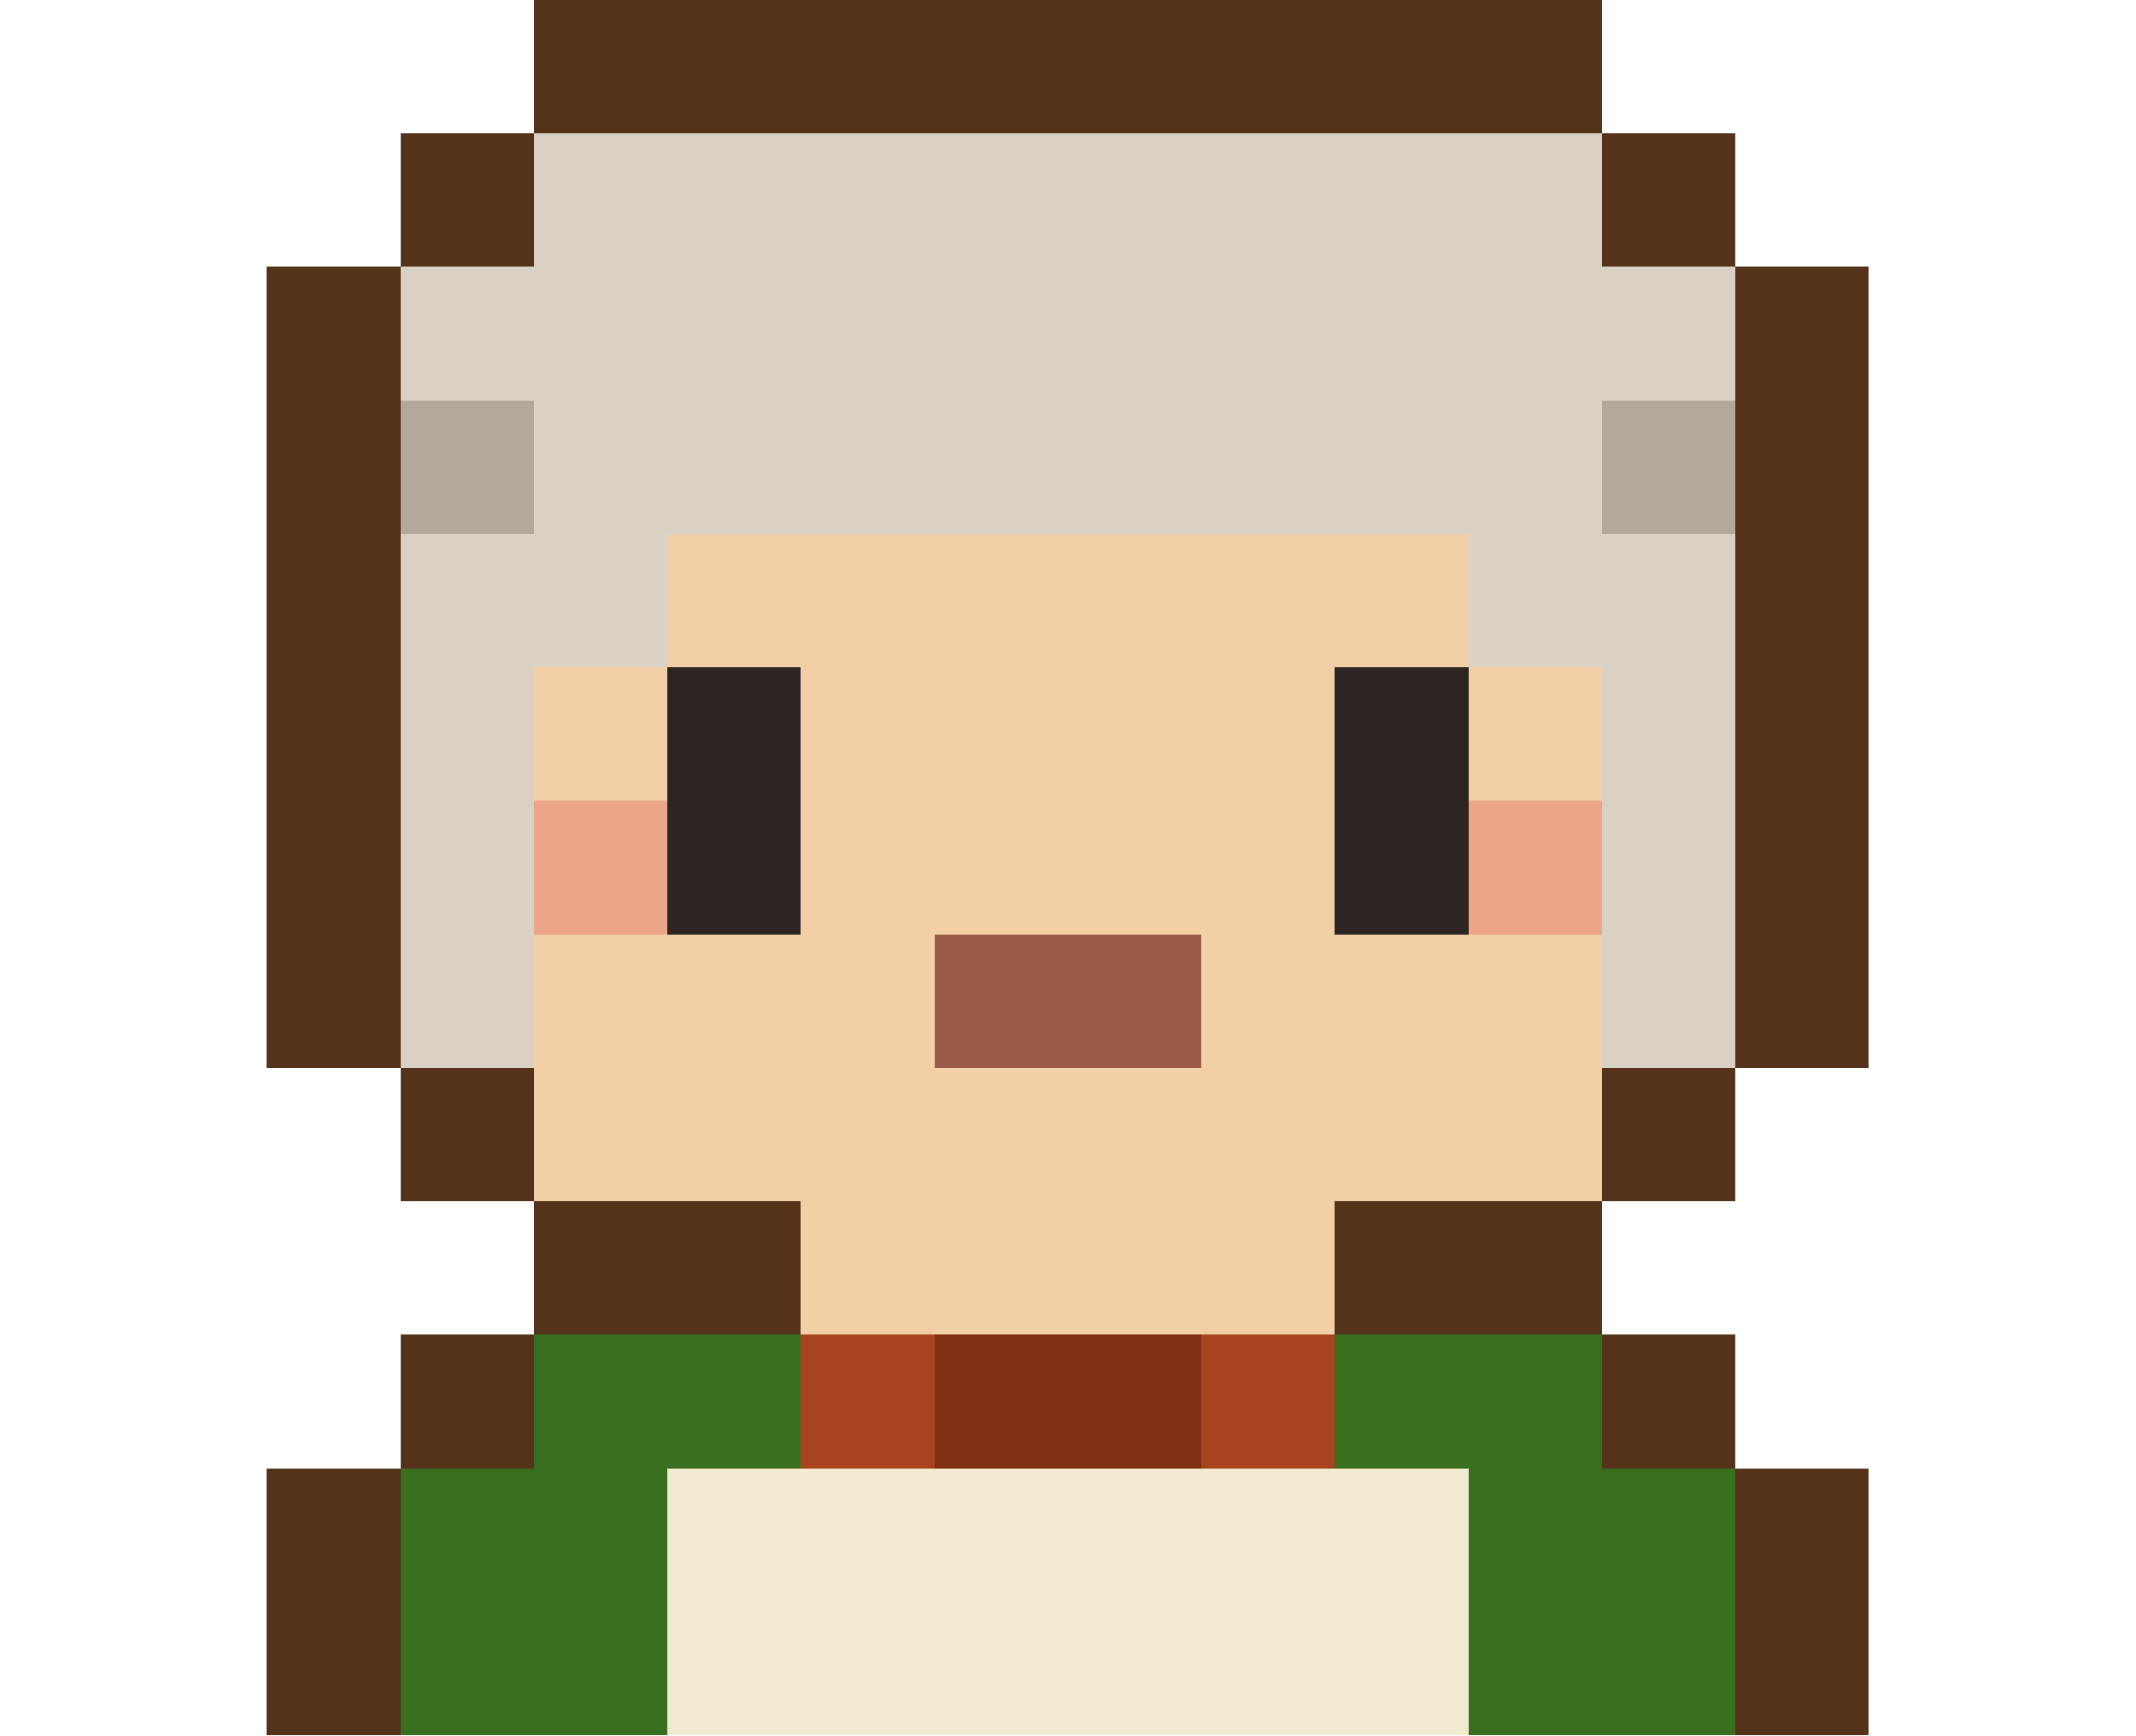
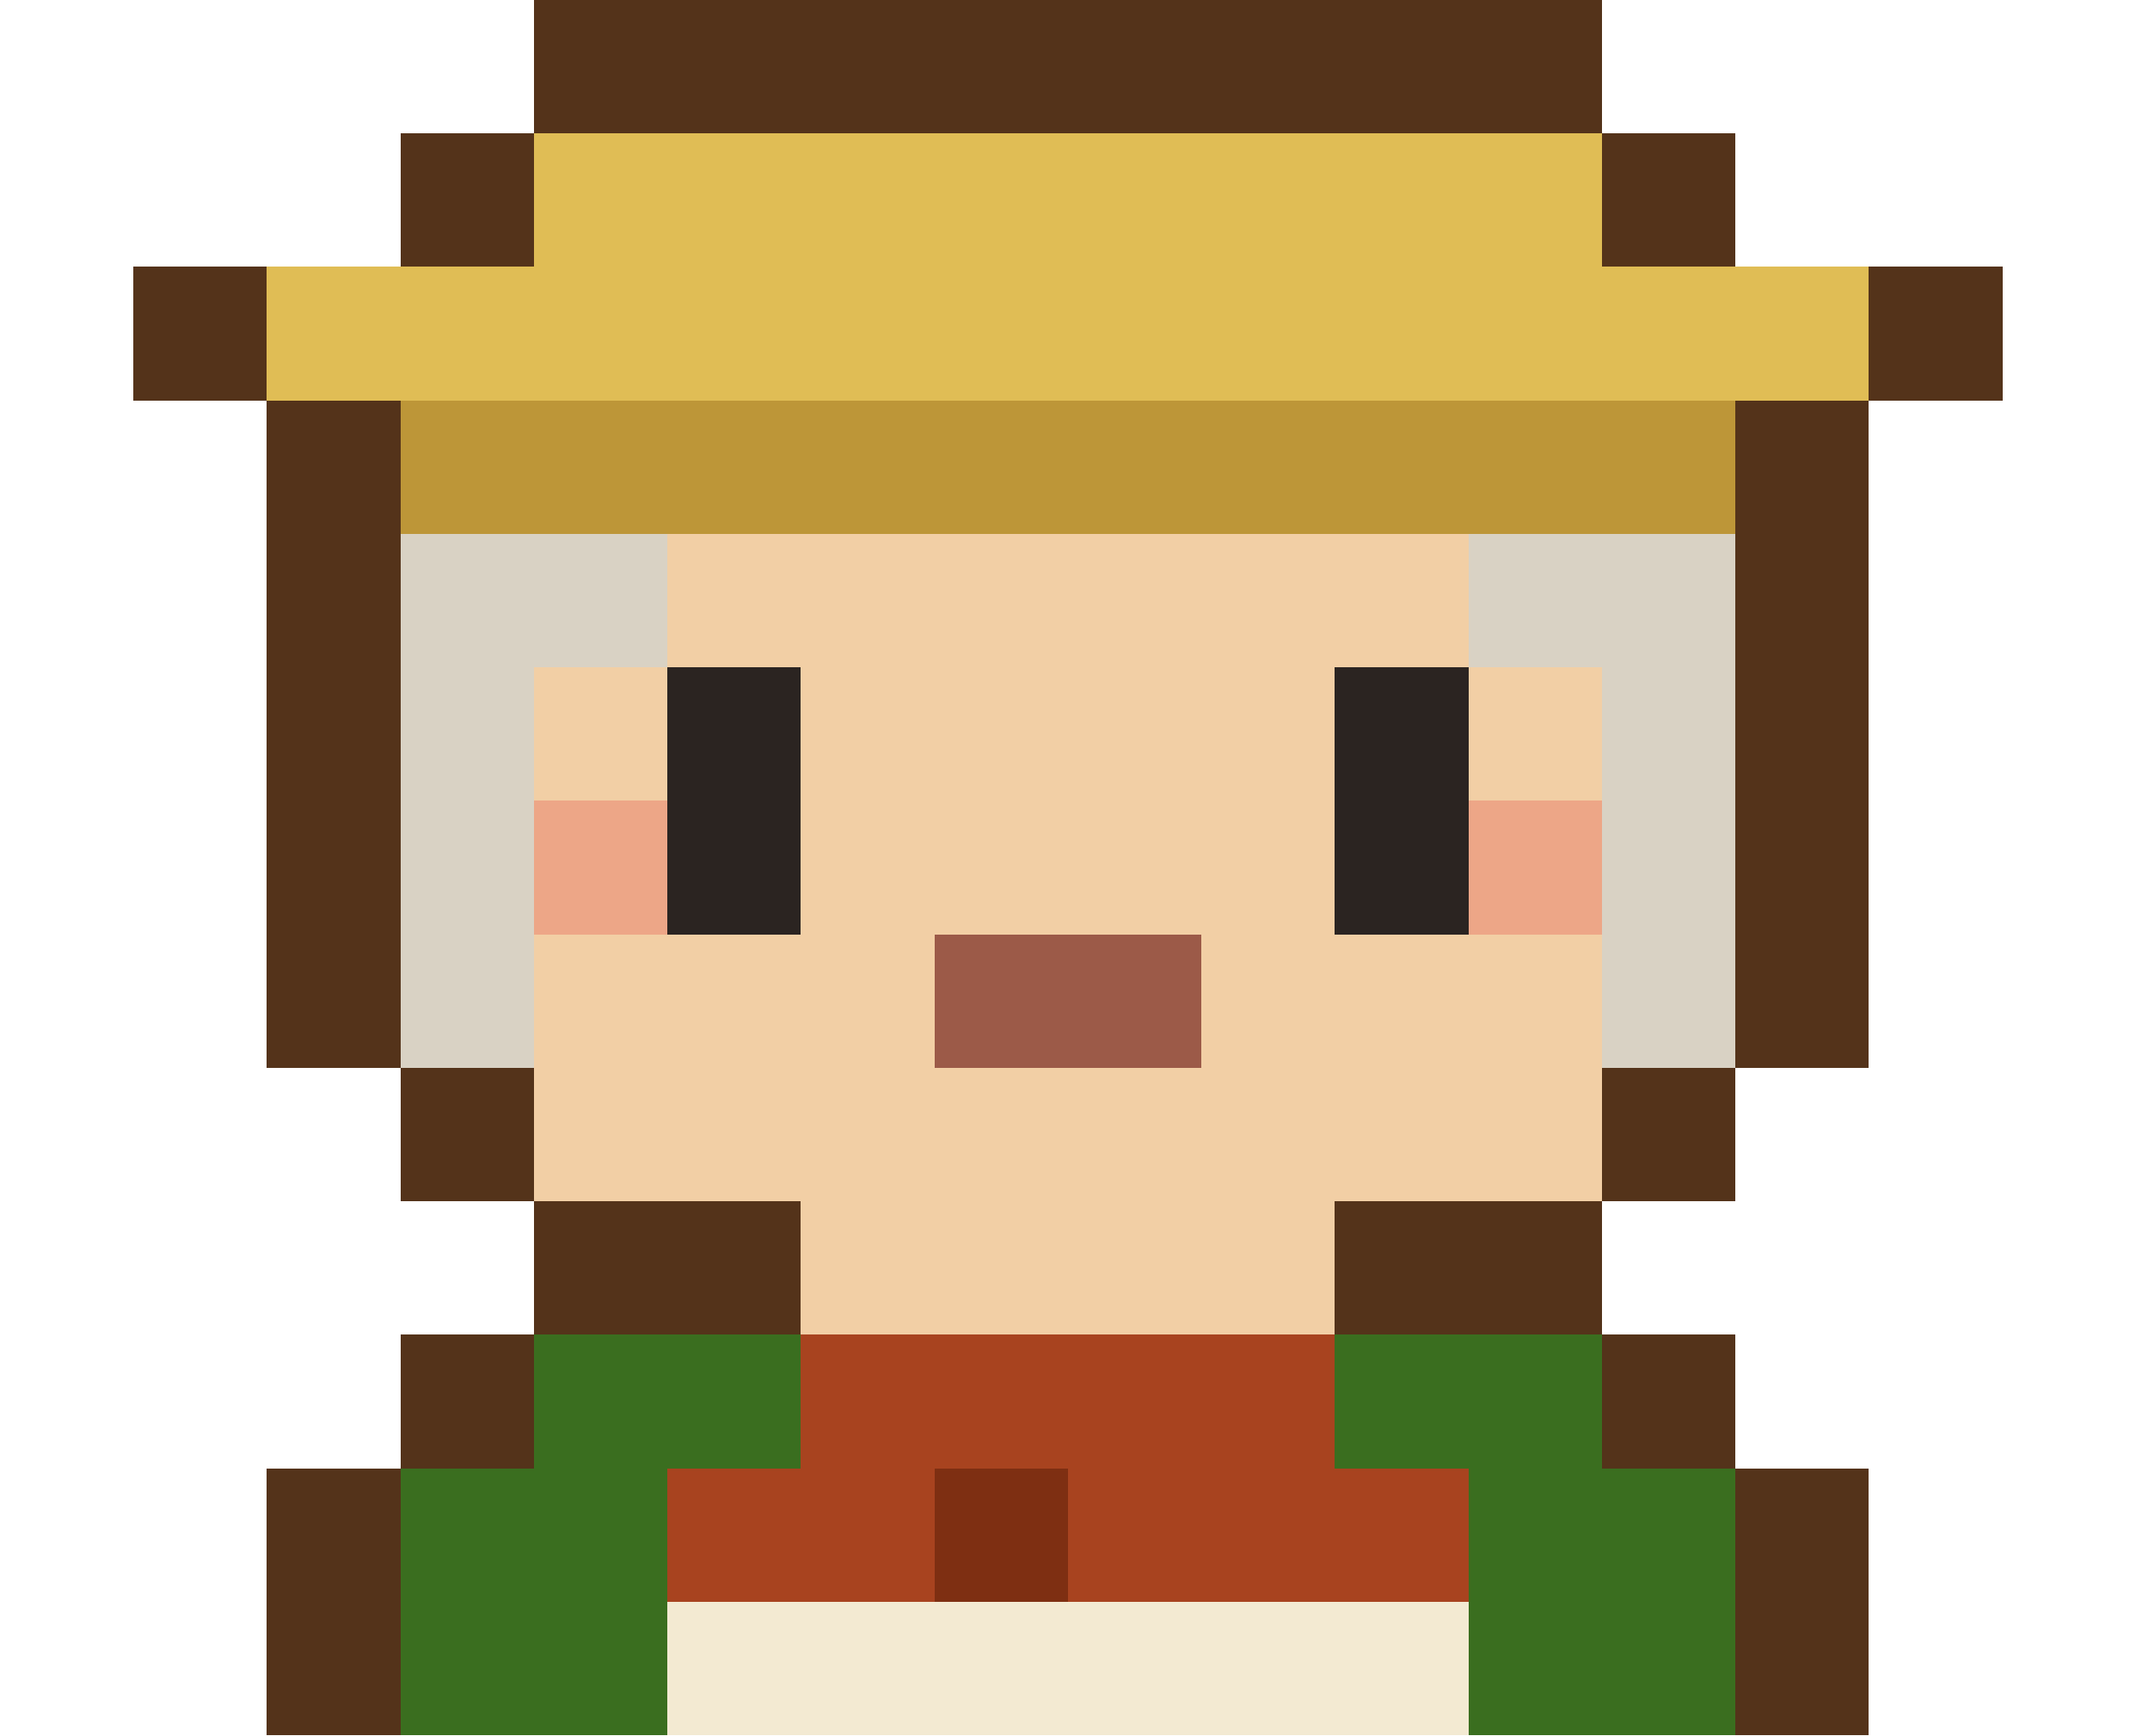
<svg xmlns="http://www.w3.org/2000/svg" viewBox="0 0 16 13" width="16" height="13" shape-rendering="crispEdges" aria-hidden="true" focusable="false">
  <rect x="4" y="0" width="1" height="1" fill="#54331a" />
  <rect x="5" y="0" width="1" height="1" fill="#54331a" />
  <rect x="6" y="0" width="1" height="1" fill="#54331a" />
  <rect x="7" y="0" width="1" height="1" fill="#54331a" />
  <rect x="8" y="0" width="1" height="1" fill="#54331a" />
  <rect x="9" y="0" width="1" height="1" fill="#54331a" />
  <rect x="10" y="0" width="1" height="1" fill="#54331a" />
  <rect x="11" y="0" width="1" height="1" fill="#54331a" />
  <rect x="3" y="1" width="1" height="1" fill="#54331a" />
-   <rect x="4" y="1" width="1" height="1" fill="#d9d2c4" />
-   <rect x="5" y="1" width="1" height="1" fill="#d9d2c4" />
-   <rect x="6" y="1" width="1" height="1" fill="#d9d2c4" />
-   <rect x="7" y="1" width="1" height="1" fill="#d9d2c4" />
-   <rect x="8" y="1" width="1" height="1" fill="#d9d2c4" />
-   <rect x="9" y="1" width="1" height="1" fill="#d9d2c4" />
-   <rect x="10" y="1" width="1" height="1" fill="#d9d2c4" />
-   <rect x="11" y="1" width="1" height="1" fill="#d9d2c4" />
+   <rect x="4" y="1" width="1" height="1" fill="#e0bd55" />
+   <rect x="5" y="1" width="1" height="1" fill="#e0bd55" />
+   <rect x="6" y="1" width="1" height="1" fill="#e0bd55" />
+   <rect x="7" y="1" width="1" height="1" fill="#e0bd55" />
+   <rect x="8" y="1" width="1" height="1" fill="#e0bd55" />
+   <rect x="9" y="1" width="1" height="1" fill="#e0bd55" />
+   <rect x="10" y="1" width="1" height="1" fill="#e0bd55" />
+   <rect x="11" y="1" width="1" height="1" fill="#e0bd55" />
  <rect x="12" y="1" width="1" height="1" fill="#54331a" />
-   <rect x="2" y="2" width="1" height="1" fill="#54331a" />
-   <rect x="3" y="2" width="1" height="1" fill="#d9d2c4" />
-   <rect x="4" y="2" width="1" height="1" fill="#d9d2c4" />
-   <rect x="5" y="2" width="1" height="1" fill="#d9d2c4" />
-   <rect x="6" y="2" width="1" height="1" fill="#d9d2c4" />
-   <rect x="7" y="2" width="1" height="1" fill="#d9d2c4" />
-   <rect x="8" y="2" width="1" height="1" fill="#d9d2c4" />
-   <rect x="9" y="2" width="1" height="1" fill="#d9d2c4" />
-   <rect x="10" y="2" width="1" height="1" fill="#d9d2c4" />
-   <rect x="11" y="2" width="1" height="1" fill="#d9d2c4" />
-   <rect x="12" y="2" width="1" height="1" fill="#d9d2c4" />
-   <rect x="13" y="2" width="1" height="1" fill="#54331a" />
+   <rect x="1" y="2" width="1" height="1" fill="#54331a" />
+   <rect x="2" y="2" width="1" height="1" fill="#e0bd55" />
+   <rect x="3" y="2" width="1" height="1" fill="#e0bd55" />
+   <rect x="4" y="2" width="1" height="1" fill="#e0bd55" />
+   <rect x="5" y="2" width="1" height="1" fill="#e0bd55" />
+   <rect x="6" y="2" width="1" height="1" fill="#e0bd55" />
+   <rect x="7" y="2" width="1" height="1" fill="#e0bd55" />
+   <rect x="8" y="2" width="1" height="1" fill="#e0bd55" />
+   <rect x="9" y="2" width="1" height="1" fill="#e0bd55" />
+   <rect x="10" y="2" width="1" height="1" fill="#e0bd55" />
+   <rect x="11" y="2" width="1" height="1" fill="#e0bd55" />
+   <rect x="12" y="2" width="1" height="1" fill="#e0bd55" />
+   <rect x="13" y="2" width="1" height="1" fill="#e0bd55" />
+   <rect x="14" y="2" width="1" height="1" fill="#54331a" />
  <rect x="2" y="3" width="1" height="1" fill="#54331a" />
-   <rect x="3" y="3" width="1" height="1" fill="#b3a99a" />
-   <rect x="4" y="3" width="1" height="1" fill="#d9d2c4" />
-   <rect x="5" y="3" width="1" height="1" fill="#d9d2c4" />
-   <rect x="6" y="3" width="1" height="1" fill="#d9d2c4" />
-   <rect x="7" y="3" width="1" height="1" fill="#d9d2c4" />
-   <rect x="8" y="3" width="1" height="1" fill="#d9d2c4" />
-   <rect x="9" y="3" width="1" height="1" fill="#d9d2c4" />
-   <rect x="10" y="3" width="1" height="1" fill="#d9d2c4" />
-   <rect x="11" y="3" width="1" height="1" fill="#d9d2c4" />
-   <rect x="12" y="3" width="1" height="1" fill="#b3a99a" />
+   <rect x="3" y="3" width="1" height="1" fill="#bd9638" />
+   <rect x="4" y="3" width="1" height="1" fill="#bd9638" />
+   <rect x="5" y="3" width="1" height="1" fill="#bd9638" />
+   <rect x="6" y="3" width="1" height="1" fill="#bd9638" />
+   <rect x="7" y="3" width="1" height="1" fill="#bd9638" />
+   <rect x="8" y="3" width="1" height="1" fill="#bd9638" />
+   <rect x="9" y="3" width="1" height="1" fill="#bd9638" />
+   <rect x="10" y="3" width="1" height="1" fill="#bd9638" />
+   <rect x="11" y="3" width="1" height="1" fill="#bd9638" />
+   <rect x="12" y="3" width="1" height="1" fill="#bd9638" />
  <rect x="13" y="3" width="1" height="1" fill="#54331a" />
  <rect x="2" y="4" width="1" height="1" fill="#54331a" />
  <rect x="3" y="4" width="1" height="1" fill="#d9d2c4" />
  <rect x="4" y="4" width="1" height="1" fill="#d9d2c4" />
  <rect x="5" y="4" width="1" height="1" fill="#f2cfa5" />
  <rect x="6" y="4" width="1" height="1" fill="#f2cfa5" />
  <rect x="7" y="4" width="1" height="1" fill="#f2cfa5" />
  <rect x="8" y="4" width="1" height="1" fill="#f2cfa5" />
  <rect x="9" y="4" width="1" height="1" fill="#f2cfa5" />
  <rect x="10" y="4" width="1" height="1" fill="#f2cfa5" />
  <rect x="11" y="4" width="1" height="1" fill="#d9d2c4" />
  <rect x="12" y="4" width="1" height="1" fill="#d9d2c4" />
  <rect x="13" y="4" width="1" height="1" fill="#54331a" />
  <rect x="2" y="5" width="1" height="1" fill="#54331a" />
  <rect x="3" y="5" width="1" height="1" fill="#d9d2c4" />
  <rect x="4" y="5" width="1" height="1" fill="#f2cfa5" />
  <rect x="5" y="5" width="1" height="1" fill="#2b2421" />
  <rect x="6" y="5" width="1" height="1" fill="#f2cfa5" />
  <rect x="7" y="5" width="1" height="1" fill="#f2cfa5" />
  <rect x="8" y="5" width="1" height="1" fill="#f2cfa5" />
  <rect x="9" y="5" width="1" height="1" fill="#f2cfa5" />
  <rect x="10" y="5" width="1" height="1" fill="#2b2421" />
  <rect x="11" y="5" width="1" height="1" fill="#f2cfa5" />
  <rect x="12" y="5" width="1" height="1" fill="#d9d2c4" />
  <rect x="13" y="5" width="1" height="1" fill="#54331a" />
  <rect x="2" y="6" width="1" height="1" fill="#54331a" />
  <rect x="3" y="6" width="1" height="1" fill="#d9d2c4" />
  <rect x="4" y="6" width="1" height="1" fill="#eda687" />
  <rect x="5" y="6" width="1" height="1" fill="#2b2421" />
  <rect x="6" y="6" width="1" height="1" fill="#f2cfa5" />
  <rect x="7" y="6" width="1" height="1" fill="#f2cfa5" />
  <rect x="8" y="6" width="1" height="1" fill="#f2cfa5" />
  <rect x="9" y="6" width="1" height="1" fill="#f2cfa5" />
  <rect x="10" y="6" width="1" height="1" fill="#2b2421" />
  <rect x="11" y="6" width="1" height="1" fill="#eda687" />
  <rect x="12" y="6" width="1" height="1" fill="#d9d2c4" />
  <rect x="13" y="6" width="1" height="1" fill="#54331a" />
  <rect x="2" y="7" width="1" height="1" fill="#54331a" />
  <rect x="3" y="7" width="1" height="1" fill="#d9d2c4" />
  <rect x="4" y="7" width="1" height="1" fill="#f2cfa5" />
  <rect x="5" y="7" width="1" height="1" fill="#f2cfa5" />
  <rect x="6" y="7" width="1" height="1" fill="#f2cfa5" />
  <rect x="7" y="7" width="1" height="1" fill="#9c5a48" />
  <rect x="8" y="7" width="1" height="1" fill="#9c5a48" />
  <rect x="9" y="7" width="1" height="1" fill="#f2cfa5" />
  <rect x="10" y="7" width="1" height="1" fill="#f2cfa5" />
  <rect x="11" y="7" width="1" height="1" fill="#f2cfa5" />
  <rect x="12" y="7" width="1" height="1" fill="#d9d2c4" />
  <rect x="13" y="7" width="1" height="1" fill="#54331a" />
  <rect x="3" y="8" width="1" height="1" fill="#54331a" />
  <rect x="4" y="8" width="1" height="1" fill="#f2cfa5" />
  <rect x="5" y="8" width="1" height="1" fill="#f2cfa5" />
  <rect x="6" y="8" width="1" height="1" fill="#f2cfa5" />
  <rect x="7" y="8" width="1" height="1" fill="#f2cfa5" />
  <rect x="8" y="8" width="1" height="1" fill="#f2cfa5" />
  <rect x="9" y="8" width="1" height="1" fill="#f2cfa5" />
  <rect x="10" y="8" width="1" height="1" fill="#f2cfa5" />
  <rect x="11" y="8" width="1" height="1" fill="#f2cfa5" />
  <rect x="12" y="8" width="1" height="1" fill="#54331a" />
  <rect x="4" y="9" width="1" height="1" fill="#54331a" />
  <rect x="5" y="9" width="1" height="1" fill="#54331a" />
  <rect x="6" y="9" width="1" height="1" fill="#f2cfa5" />
  <rect x="7" y="9" width="1" height="1" fill="#f2cfa5" />
  <rect x="8" y="9" width="1" height="1" fill="#f2cfa5" />
  <rect x="9" y="9" width="1" height="1" fill="#f2cfa5" />
  <rect x="10" y="9" width="1" height="1" fill="#54331a" />
  <rect x="11" y="9" width="1" height="1" fill="#54331a" />
  <rect x="3" y="10" width="1" height="1" fill="#54331a" />
  <rect x="4" y="10" width="1" height="1" fill="#3a6e1f" />
  <rect x="5" y="10" width="1" height="1" fill="#3a6e1f" />
  <rect x="6" y="10" width="1" height="1" fill="#a8431f" />
-   <rect x="7" y="10" width="1" height="1" fill="#7e2f12" />
-   <rect x="8" y="10" width="1" height="1" fill="#7e2f12" />
+   <rect x="7" y="10" width="1" height="1" fill="#a8431f" />
+   <rect x="8" y="10" width="1" height="1" fill="#a8431f" />
  <rect x="9" y="10" width="1" height="1" fill="#a8431f" />
  <rect x="10" y="10" width="1" height="1" fill="#3a6e1f" />
  <rect x="11" y="10" width="1" height="1" fill="#3a6e1f" />
  <rect x="12" y="10" width="1" height="1" fill="#54331a" />
  <rect x="2" y="11" width="1" height="1" fill="#54331a" />
  <rect x="3" y="11" width="1" height="1" fill="#3a6e1f" />
  <rect x="4" y="11" width="1" height="1" fill="#3a6e1f" />
-   <rect x="5" y="11" width="1" height="1" fill="#f3ead2" />
-   <rect x="6" y="11" width="1" height="1" fill="#f3ead2" />
-   <rect x="7" y="11" width="1" height="1" fill="#f3ead2" />
-   <rect x="8" y="11" width="1" height="1" fill="#f3ead2" />
-   <rect x="9" y="11" width="1" height="1" fill="#f3ead2" />
-   <rect x="10" y="11" width="1" height="1" fill="#f3ead2" />
+   <rect x="5" y="11" width="1" height="1" fill="#a8431f" />
+   <rect x="6" y="11" width="1" height="1" fill="#a8431f" />
+   <rect x="7" y="11" width="1" height="1" fill="#7e2f12" />
+   <rect x="8" y="11" width="1" height="1" fill="#a8431f" />
+   <rect x="9" y="11" width="1" height="1" fill="#a8431f" />
+   <rect x="10" y="11" width="1" height="1" fill="#a8431f" />
  <rect x="11" y="11" width="1" height="1" fill="#3a6e1f" />
  <rect x="12" y="11" width="1" height="1" fill="#3a6e1f" />
  <rect x="13" y="11" width="1" height="1" fill="#54331a" />
  <rect x="2" y="12" width="1" height="1" fill="#54331a" />
  <rect x="3" y="12" width="1" height="1" fill="#3a6e1f" />
  <rect x="4" y="12" width="1" height="1" fill="#3a6e1f" />
  <rect x="5" y="12" width="1" height="1" fill="#f3ead2" />
  <rect x="6" y="12" width="1" height="1" fill="#f3ead2" />
  <rect x="7" y="12" width="1" height="1" fill="#f3ead2" />
  <rect x="8" y="12" width="1" height="1" fill="#f3ead2" />
  <rect x="9" y="12" width="1" height="1" fill="#f3ead2" />
  <rect x="10" y="12" width="1" height="1" fill="#f3ead2" />
  <rect x="11" y="12" width="1" height="1" fill="#3a6e1f" />
  <rect x="12" y="12" width="1" height="1" fill="#3a6e1f" />
  <rect x="13" y="12" width="1" height="1" fill="#54331a" />
</svg>
